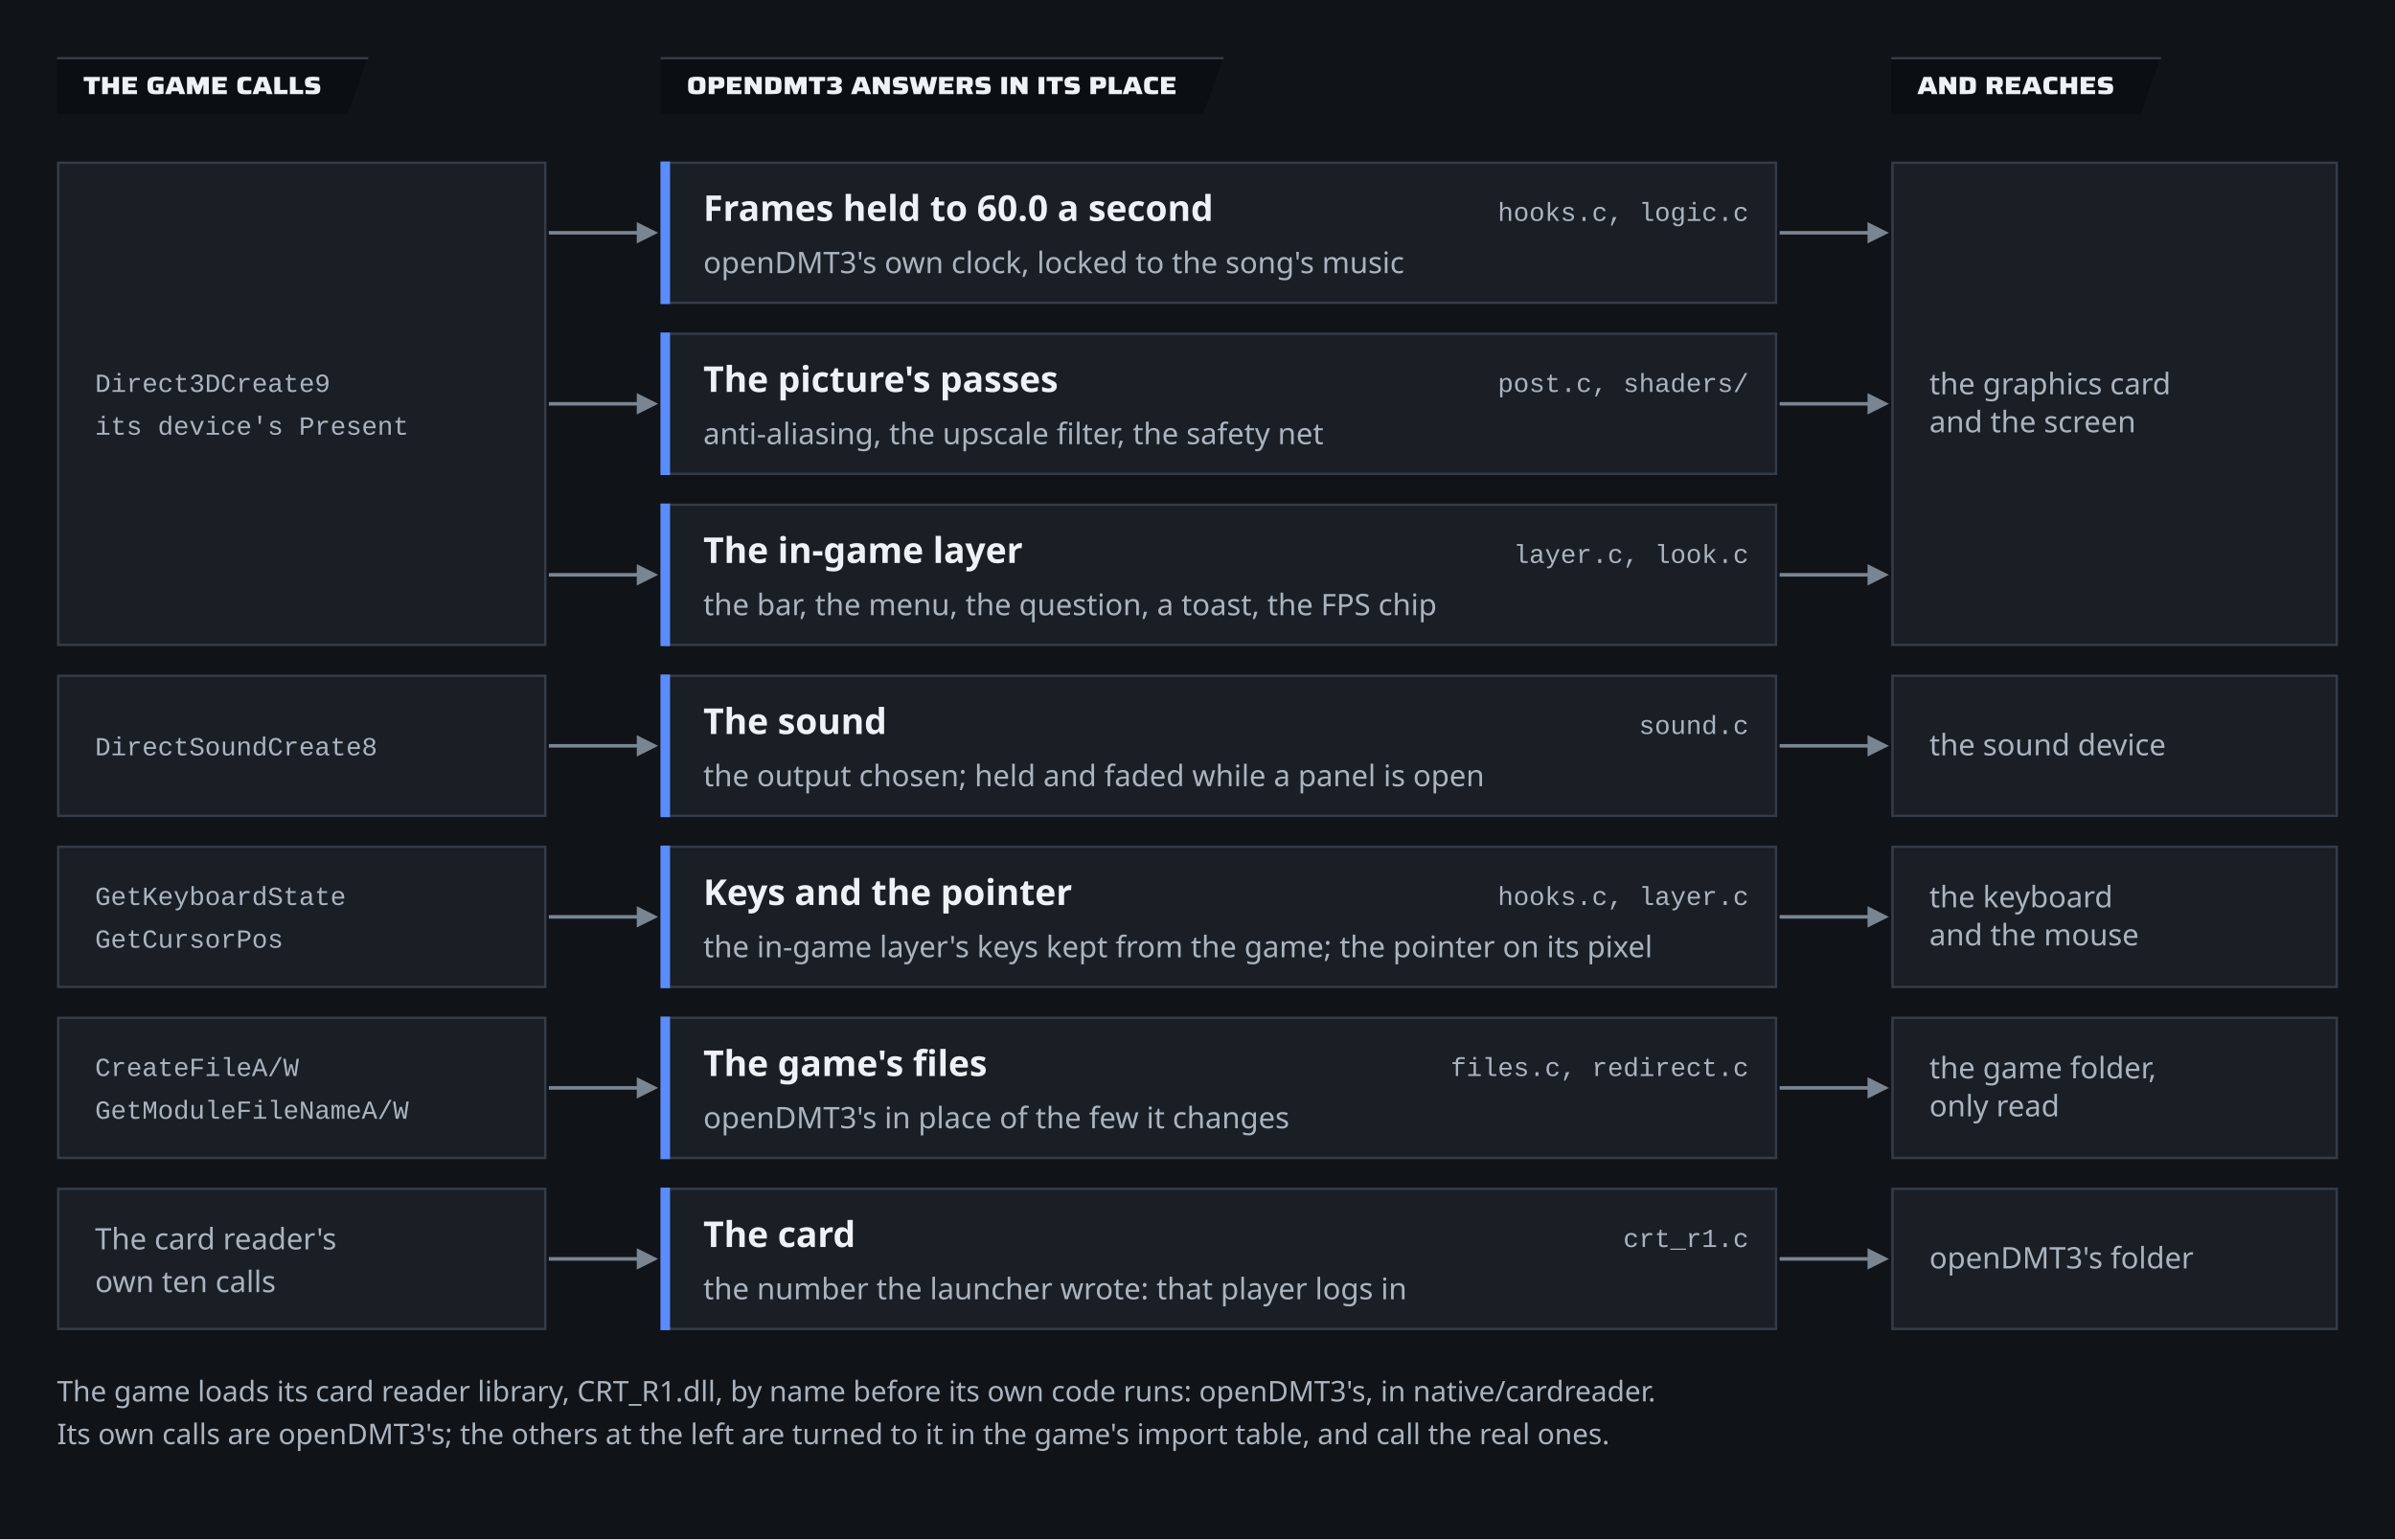
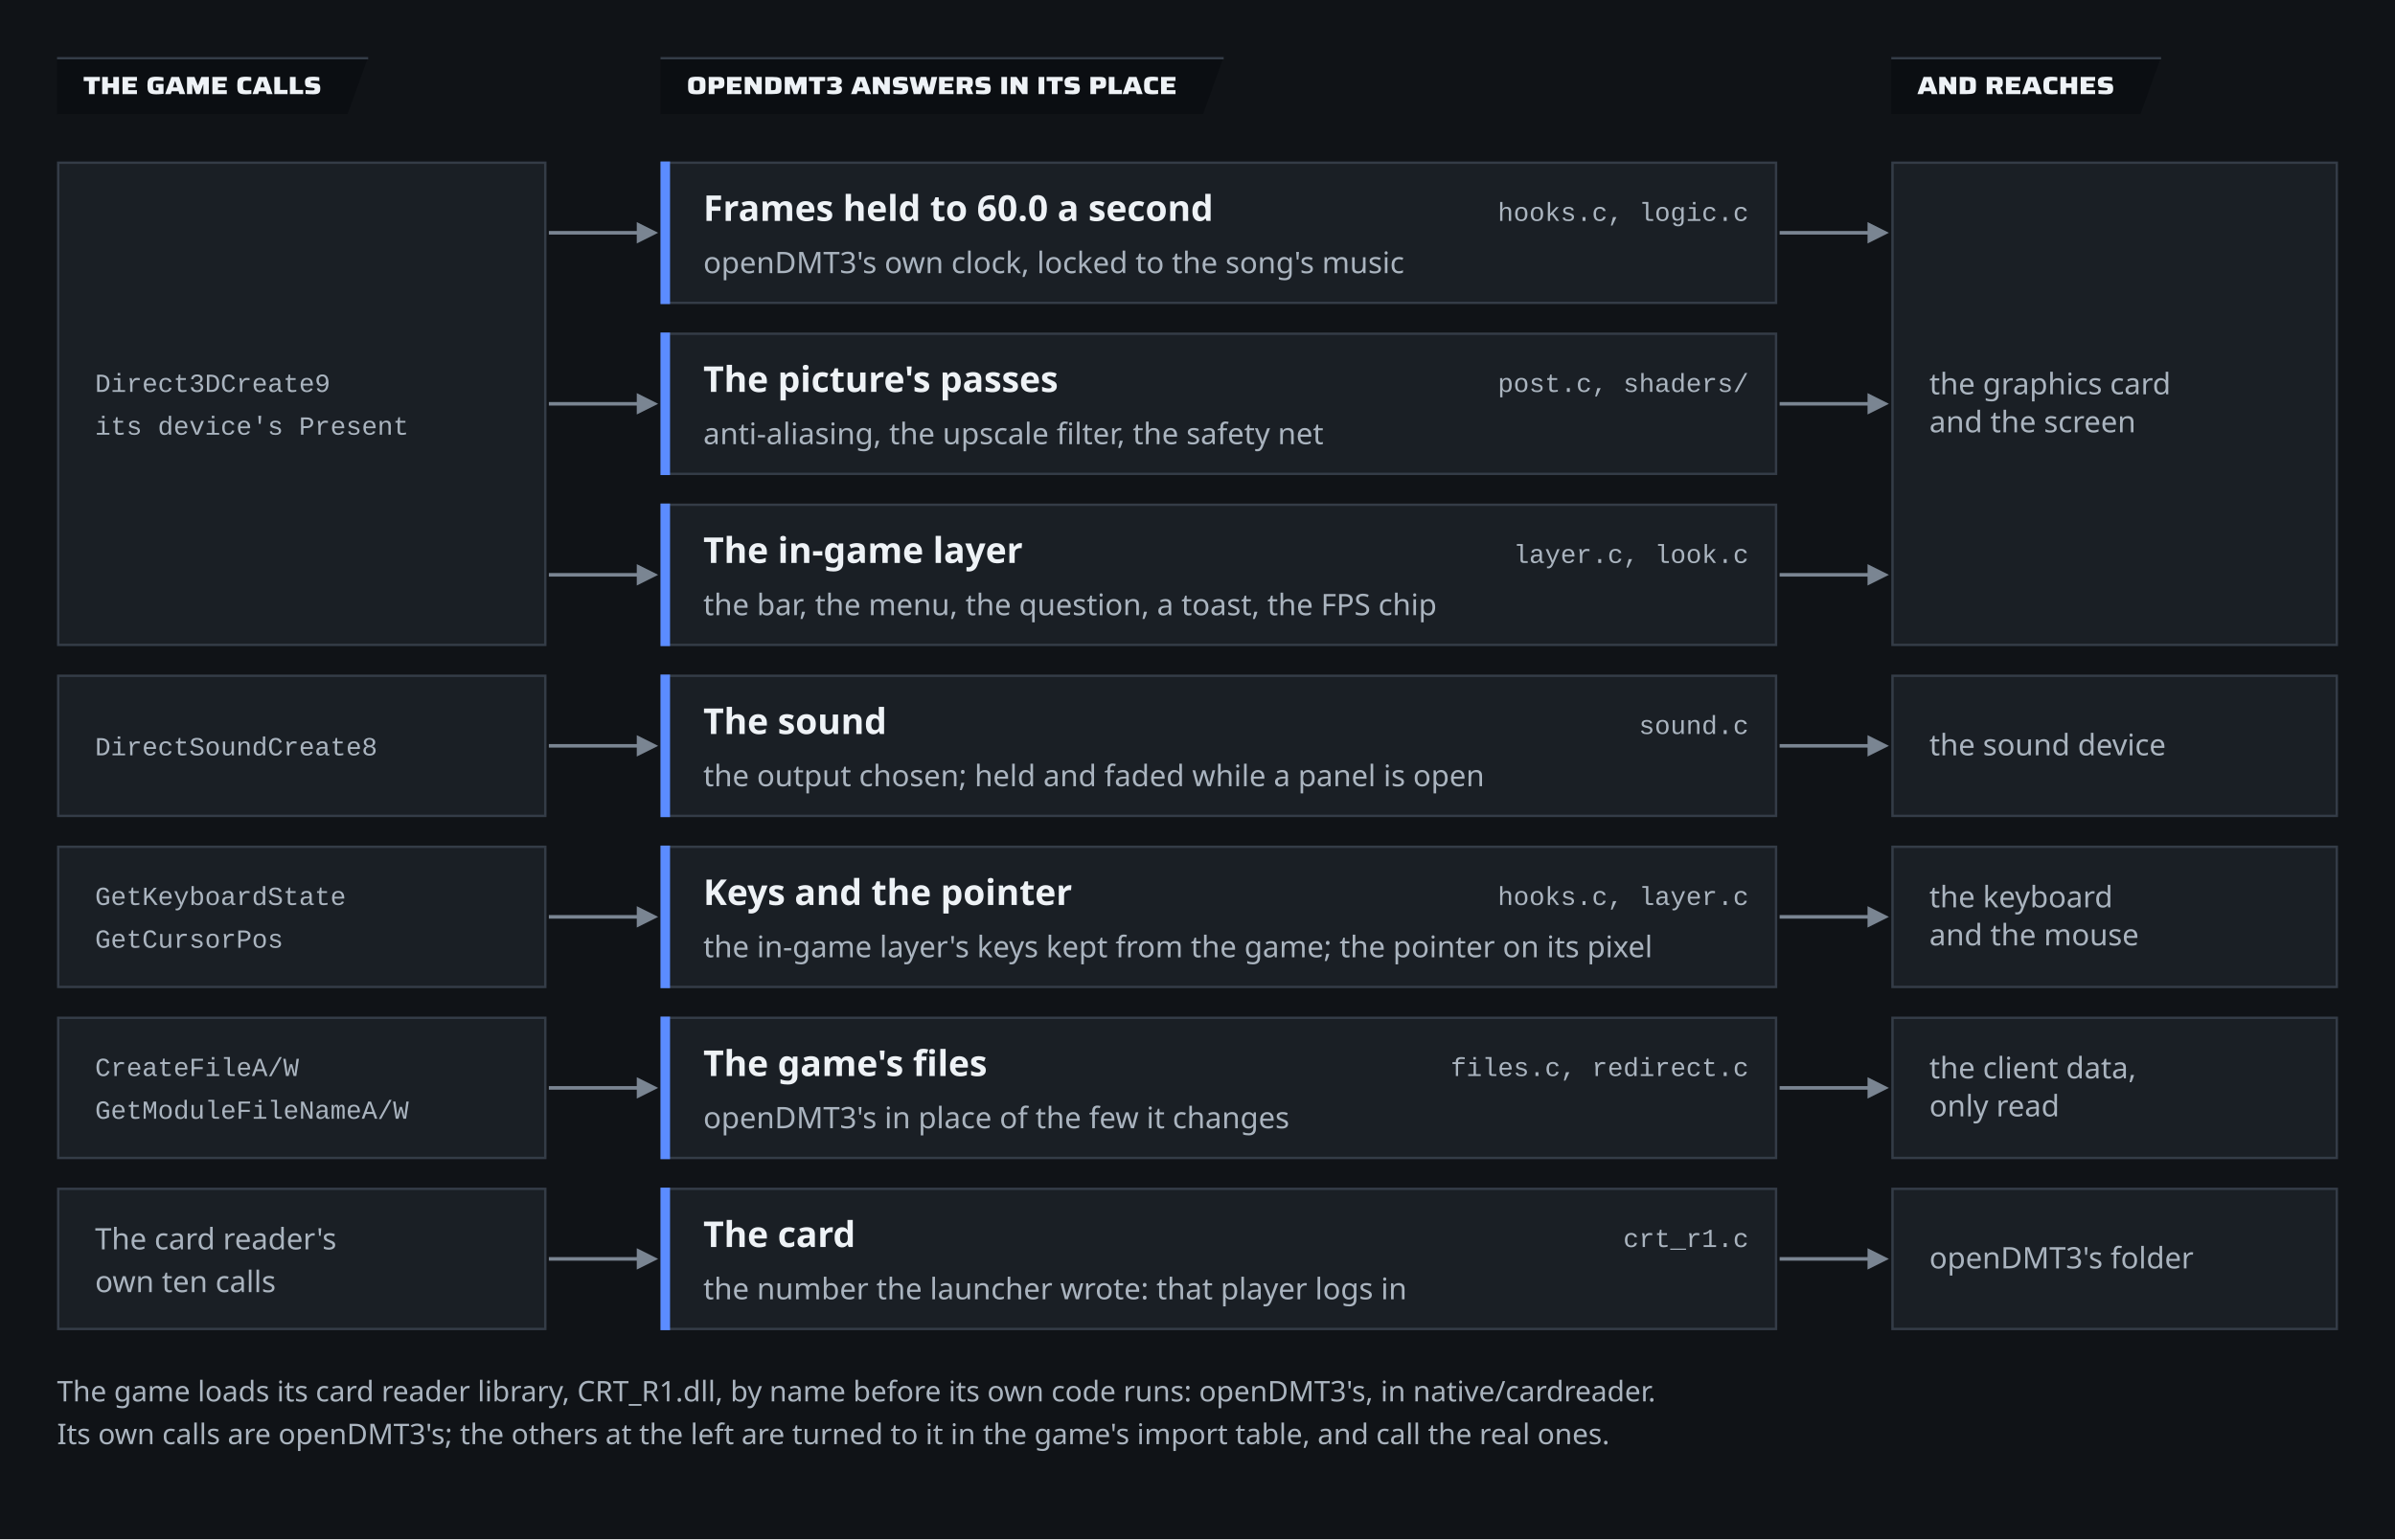
- <svg xmlns="http://www.w3.org/2000/svg" viewBox="-24 -24 1008 648" width="1008" height="648" font-family="Pretendard, -apple-system, BlinkMacSystemFont, 'Segoe UI', 'Noto Sans', 'Malgun Gothic', Helvetica, Arial, sans-serif" role="img" aria-label="What openDMT3's card reader library does inside the game's process. The game loads CRT_R1.dll by name before its own code runs: its own calls are openDMT3's, and the game's other calls here are turned to openDMT3's in its import table, which call the real ones. At Direct3D 9's Present: frames held to 60.0 a second, locked to the song's music (hooks.c, logic.c); the picture's passes, anti-aliasing then the upscale filter, with the safety net (post.c, shaders/); and the in-game layer drawn over the picture (layer.c, look.c, text.c), to the graphics card and the screen. DirectSound: the chosen output, and the music held and faded while a panel is open (sound.c). GetKeyboardState and GetCursorPos: the in-game layer's keys and clicks never reach the game, and the pointer meets the game pixel under it (hooks.c, layer.c, logic.c). The game's file calls: openDMT3's files in place of the few it changes, the game folder only read (files.c, redirect.c). The card reader's own calls: the card number the launcher wrote, so the game logs that player in (crt_r1.c).">
+ <svg xmlns="http://www.w3.org/2000/svg" viewBox="-24 -24 1008 648" width="1008" height="648" font-family="Pretendard, -apple-system, BlinkMacSystemFont, 'Segoe UI', 'Noto Sans', 'Malgun Gothic', Helvetica, Arial, sans-serif" role="img" aria-label="What openDMT3's card reader library does inside the game's process. The game loads CRT_R1.dll by name before its own code runs: its own calls are openDMT3's, and the game's other calls here are turned to openDMT3's in its import table, which call the real ones. At Direct3D 9's Present: frames held to 60.0 a second, locked to the song's music (hooks.c, logic.c); the picture's passes, anti-aliasing then the upscale filter, with the safety net (post.c, shaders/); and the in-game layer drawn over the picture (layer.c, look.c, text.c), to the graphics card and the screen. DirectSound: the chosen output, and the music held and faded while a panel is open (sound.c). GetKeyboardState and GetCursorPos: the in-game layer's keys and clicks never reach the game, and the pointer meets the game pixel under it (hooks.c, layer.c, logic.c). The game's file calls: openDMT3's files in place of the few it changes, the client data only read (files.c, redirect.c). The card reader's own calls: the card number the launcher wrote, so the game logs that player in (crt_r1.c).">
  <rect x="-24" y="-24" width="1008" height="648" fill="#101317" />
  <path d="M0,0 H130.957 L122.317,24 H0 Z" fill="#0b0e12" />
  <path d="M0,0.5 H130.957" stroke="#343c47" stroke-width="1" />
  <path fill="#eef2f6" d="M13.43 15.61V10.15H11.22V8.39H18.05V10.15H15.82V15.61Z M19 15.61V8.39H21.41V11.07H23.67V8.39H26.07V15.61H23.67V12.93H21.41V15.61Z M27.56 15.61V8.39H33.64V10.05H29.94V11.16H33.03V12.78H29.94V13.95H33.64V15.61Z M41.83 15.7Q40.89 15.7 40.24 15.59Q39.58 15.48 39.15 15.22Q38.72 14.97 38.48 14.55Q38.25 14.12 38.15 13.5Q38.05 12.87 38.05 12Q38.05 11.13 38.14 10.5Q38.24 9.88 38.48 9.45Q38.72 9.03 39.14 8.77Q39.56 8.51 40.21 8.41Q40.85 8.3 41.77 8.3Q42.2 8.3 42.73 8.34Q43.26 8.38 43.8 8.43Q44.34 8.48 44.79 8.57V10.12Q44.4 10.08 43.99 10.04Q43.57 10 43.21 9.98Q42.85 9.96 42.62 9.96Q42 9.96 41.59 9.98Q41.18 10 40.94 10.1Q40.7 10.2 40.59 10.43Q40.47 10.65 40.44 11.03Q40.41 11.41 40.41 12Q40.41 12.51 40.44 12.88Q40.46 13.24 40.55 13.48Q40.64 13.71 40.81 13.84Q40.98 13.96 41.25 14.02Q41.52 14.07 41.93 14.07Q42.02 14.07 42.16 14.06Q42.3 14.06 42.45 14.05Q42.59 14.05 42.71 14.05V12.84H41.64V11.35H44.82V15.48Q44.37 15.54 43.83 15.59Q43.29 15.64 42.77 15.67Q42.25 15.7 41.83 15.7Z M45.52 15.61 48.12 8.39H51.36L53.96 15.61H51.54L51.13 14.41H48.27L47.87 15.61ZM48.78 12.81H50.62L49.76 10.15H49.65Z M54.7 15.61V8.39H57.87L59.25 11.93H59.34L60.71 8.39H63.89V15.61H61.59V11.55H61.49L60 15.61H58.52L57.03 11.55H56.93V15.61Z M65.38 15.61V8.39H71.46V10.05H67.76V11.16H70.85V12.78H67.76V13.95H71.46V15.61Z M79.47 15.7Q78.52 15.7 77.87 15.59Q77.22 15.49 76.82 15.23Q76.43 14.98 76.22 14.56Q76.02 14.13 75.94 13.5Q75.87 12.87 75.87 12Q75.87 11.13 75.94 10.5Q76.01 9.87 76.21 9.44Q76.41 9.02 76.81 8.77Q77.21 8.51 77.86 8.41Q78.52 8.3 79.47 8.3Q79.85 8.3 80.26 8.33Q80.67 8.36 81.06 8.4Q81.44 8.44 81.74 8.5V10.1Q81.26 10.06 80.93 10.04Q80.6 10.02 80.41 10Q80.21 9.99 80.07 9.99Q79.55 9.99 79.22 10.03Q78.88 10.07 78.7 10.18Q78.52 10.29 78.43 10.51Q78.34 10.73 78.31 11.09Q78.28 11.45 78.28 12Q78.28 12.55 78.31 12.91Q78.34 13.28 78.43 13.5Q78.52 13.71 78.7 13.82Q78.88 13.93 79.22 13.97Q79.55 14.01 80.07 14.01Q80.46 14.01 80.94 13.97Q81.42 13.94 81.79 13.9V15.54Q81.51 15.58 81.11 15.62Q80.72 15.65 80.29 15.68Q79.87 15.7 79.47 15.7Z M82.28 15.61 84.88 8.39H88.12L90.72 15.61H88.3L87.89 14.41H85.04L84.63 15.61ZM85.54 12.81H87.38L86.52 10.15H86.41Z M91.46 15.61V8.39H93.87V13.85H97.02V15.61Z M98.02 15.61V8.39H100.43V13.85H103.58V15.61Z M107.83 15.7Q107.32 15.7 106.72 15.67Q106.13 15.64 105.58 15.61Q105.03 15.57 104.6 15.52V13.91Q105.05 13.94 105.5 13.97Q105.95 14.01 106.36 14.02Q106.77 14.04 107.05 14.04Q107.59 14.04 107.86 14.02Q108.14 14 108.25 13.93Q108.33 13.89 108.37 13.83Q108.4 13.76 108.4 13.67Q108.41 13.57 108.41 13.47Q108.41 13.31 108.38 13.22Q108.35 13.13 108.25 13.09Q108.15 13.04 107.94 13.01Q107.74 12.98 107.4 12.95L105.86 12.79Q105.41 12.75 105.11 12.58Q104.82 12.42 104.65 12.13Q104.48 11.84 104.41 11.43Q104.34 11.02 104.34 10.48Q104.34 9.76 104.59 9.33Q104.84 8.9 105.27 8.68Q105.7 8.45 106.28 8.38Q106.85 8.3 107.52 8.3Q107.99 8.3 108.51 8.32Q109.03 8.35 109.53 8.4Q110.03 8.45 110.38 8.54V10.11Q110.04 10.06 109.58 10.03Q109.13 9.99 108.68 9.98Q108.23 9.96 107.85 9.96Q107.52 9.96 107.3 9.98Q107.09 10 106.96 10.06Q106.82 10.11 106.79 10.2Q106.75 10.3 106.75 10.45Q106.75 10.62 106.79 10.72Q106.82 10.81 106.98 10.87Q107.14 10.92 107.48 10.95L109.02 11.1Q109.34 11.13 109.63 11.2Q109.91 11.28 110.14 11.43Q110.37 11.58 110.54 11.87Q110.62 12.01 110.69 12.22Q110.75 12.42 110.78 12.7Q110.8 12.98 110.8 13.33Q110.8 13.98 110.66 14.41Q110.51 14.85 110.24 15.11Q109.96 15.37 109.59 15.49Q109.22 15.61 108.78 15.65Q108.33 15.7 107.83 15.7Z" />
  <path d="M254,0 H491.018 L482.378,24 H254 Z" fill="#0b0e12" />
  <path d="M254,0.5 H491.018" stroke="#343c47" stroke-width="1" />
  <path fill="#eef2f6" d="M269.26 15.7Q268.19 15.7 267.5 15.59Q266.82 15.49 266.43 15.23Q266.04 14.98 265.86 14.56Q265.68 14.14 265.64 13.51Q265.6 12.88 265.6 12.01Q265.6 11.14 265.64 10.5Q265.68 9.87 265.86 9.45Q266.04 9.03 266.43 8.77Q266.82 8.51 267.5 8.41Q268.19 8.3 269.26 8.3Q270.34 8.3 271.03 8.41Q271.72 8.51 272.11 8.77Q272.5 9.03 272.67 9.45Q272.84 9.87 272.89 10.5Q272.93 11.14 272.93 12.01Q272.93 12.88 272.89 13.51Q272.84 14.14 272.67 14.56Q272.5 14.98 272.11 15.23Q271.72 15.49 271.03 15.59Q270.34 15.7 269.26 15.7ZM269.26 14.01Q269.64 14.01 269.87 13.98Q270.1 13.95 270.23 13.86Q270.37 13.76 270.43 13.55Q270.49 13.33 270.51 12.96Q270.52 12.59 270.52 12.01Q270.52 11.42 270.51 11.05Q270.49 10.68 270.43 10.46Q270.37 10.25 270.23 10.15Q270.1 10.05 269.87 10.02Q269.64 9.99 269.26 9.99Q268.91 9.99 268.67 10.02Q268.43 10.05 268.3 10.15Q268.16 10.25 268.1 10.46Q268.05 10.68 268.03 11.05Q268.01 11.42 268.01 12.01Q268.01 12.59 268.03 12.96Q268.05 13.33 268.1 13.55Q268.16 13.76 268.3 13.86Q268.43 13.95 268.67 13.98Q268.91 14.01 269.26 14.01Z M274.28 15.61V8.39H278.49Q279.27 8.39 279.75 8.55Q280.24 8.71 280.49 9.02Q280.74 9.33 280.82 9.79Q280.91 10.26 280.91 10.86Q280.91 11.41 280.83 11.86Q280.75 12.31 280.5 12.64Q280.26 12.97 279.77 13.14Q279.29 13.31 278.48 13.31H276.69V15.61ZM276.69 11.7H277.48Q277.84 11.7 278.05 11.66Q278.25 11.63 278.35 11.54Q278.44 11.45 278.48 11.29Q278.51 11.12 278.51 10.86Q278.51 10.58 278.48 10.41Q278.45 10.25 278.35 10.16Q278.25 10.08 278.05 10.05Q277.85 10.02 277.5 10.02H276.69Z M282.01 15.61V8.39H288.09V10.05H284.39V11.16H287.48V12.78H284.39V13.95H288.09V15.61Z M289.46 15.61V8.39H292.01L294.24 11.79H294.32V8.39H296.6V15.61H294.35L291.82 11.69H291.75V15.61Z M298.1 15.61V8.39H301.05Q302.19 8.39 302.92 8.48Q303.65 8.58 304.06 8.81Q304.47 9.05 304.65 9.46Q304.84 9.87 304.88 10.49Q304.92 11.12 304.92 12Q304.92 12.89 304.88 13.52Q304.84 14.14 304.65 14.55Q304.47 14.96 304.06 15.19Q303.65 15.42 302.92 15.52Q302.19 15.61 301.05 15.61ZM300.51 13.95H301.03Q301.47 13.95 301.74 13.93Q302.02 13.9 302.18 13.81Q302.34 13.71 302.41 13.51Q302.49 13.3 302.5 12.93Q302.52 12.57 302.52 12.01Q302.52 11.44 302.5 11.07Q302.47 10.7 302.41 10.49Q302.34 10.29 302.18 10.19Q302.01 10.09 301.74 10.07Q301.47 10.05 301.03 10.05H300.51Z M306.29 15.61V8.39H309.46L310.83 11.93H310.93L312.29 8.39H315.47V15.61H313.17V11.55H313.08L311.59 15.61H310.11L308.62 11.55H308.51V15.61Z M318.64 15.61V10.15H316.44V8.39H323.26V10.15H321.04V15.61Z M326.88 15.7Q326.46 15.7 325.97 15.66Q325.48 15.62 325 15.57Q324.52 15.52 324.14 15.44V13.88Q324.59 13.92 325.08 13.96Q325.57 14 326.01 14.02Q326.45 14.04 326.76 14.04Q327.22 14.04 327.48 14.01Q327.74 13.97 327.84 13.85Q327.95 13.72 327.95 13.43Q327.95 13.14 327.87 13Q327.8 12.86 327.6 12.82Q327.4 12.78 327.03 12.78H325.73V11.15H327.02Q327.38 11.15 327.56 11.11Q327.75 11.07 327.82 10.93Q327.89 10.8 327.89 10.56Q327.89 10.27 327.8 10.14Q327.71 10.02 327.44 9.99Q327.17 9.96 326.62 9.96Q326.26 9.96 325.81 9.99Q325.36 10.02 324.94 10.05Q324.51 10.09 324.2 10.13V8.56Q324.58 8.48 325.04 8.43Q325.5 8.38 325.99 8.34Q326.48 8.3 326.89 8.3Q327.91 8.3 328.57 8.45Q329.24 8.59 329.61 8.84Q329.98 9.09 330.14 9.44Q330.3 9.79 330.3 10.23Q330.3 11 329.94 11.38Q329.59 11.75 328.86 11.91V11.95Q329.34 12.05 329.68 12.23Q330.02 12.4 330.19 12.73Q330.36 13.07 330.36 13.67Q330.36 14.09 330.23 14.46Q330.09 14.82 329.73 15.1Q329.36 15.38 328.67 15.54Q327.98 15.7 326.88 15.7Z M334.19 15.61 336.79 8.39H340.03L342.63 15.61H340.21L339.8 14.41H336.95L336.54 15.61ZM337.45 12.81H339.29L338.43 10.15H338.32Z M343.37 15.61V8.39H345.91L348.15 11.79H348.22V8.39H350.51V15.61H348.25L345.72 11.69H345.66V15.61Z M355.25 15.7Q354.73 15.7 354.14 15.67Q353.55 15.64 353 15.61Q352.44 15.57 352.01 15.52V13.91Q352.46 13.94 352.92 13.97Q353.37 14.01 353.78 14.02Q354.19 14.04 354.47 14.04Q355.01 14.04 355.28 14.02Q355.55 14 355.67 13.93Q355.75 13.89 355.78 13.83Q355.81 13.76 355.82 13.67Q355.82 13.57 355.82 13.47Q355.82 13.31 355.79 13.22Q355.76 13.13 355.66 13.09Q355.56 13.04 355.36 13.01Q355.15 12.98 354.82 12.95L353.27 12.79Q352.82 12.75 352.53 12.58Q352.23 12.42 352.07 12.13Q351.9 11.84 351.83 11.43Q351.76 11.02 351.76 10.48Q351.76 9.76 352.01 9.33Q352.25 8.9 352.69 8.68Q353.12 8.45 353.69 8.38Q354.27 8.3 354.93 8.3Q355.4 8.3 355.92 8.32Q356.44 8.35 356.94 8.4Q357.44 8.45 357.8 8.54V10.11Q357.45 10.06 357 10.03Q356.55 9.99 356.1 9.98Q355.65 9.96 355.27 9.96Q354.93 9.96 354.72 9.98Q354.5 10 354.38 10.06Q354.24 10.11 354.2 10.2Q354.17 10.3 354.17 10.45Q354.17 10.62 354.2 10.72Q354.24 10.81 354.4 10.87Q354.55 10.92 354.9 10.95L356.43 11.1Q356.76 11.13 357.04 11.2Q357.33 11.28 357.56 11.43Q357.79 11.58 357.96 11.87Q358.04 12.01 358.1 12.22Q358.17 12.42 358.19 12.7Q358.22 12.98 358.22 13.33Q358.22 13.98 358.07 14.41Q357.92 14.85 357.65 15.11Q357.38 15.37 357.01 15.49Q356.63 15.61 356.19 15.65Q355.75 15.7 355.25 15.7Z M360.56 15.61 358.79 8.39H361.17L362.2 12.89H362.3L363.46 8.39H365.81L367 12.89H367.1L368.04 8.39H370.43L368.66 15.61H365.74L364.66 11.83H364.56L363.48 15.61Z M371.24 15.61V8.39H377.32V10.05H373.62V11.16H376.71V12.78H373.62V13.95H377.32V15.61Z M378.68 15.61V8.39H383.01Q383.8 8.39 384.29 8.54Q384.77 8.69 385.03 8.99Q385.28 9.29 385.37 9.73Q385.46 10.17 385.46 10.75Q385.46 11.24 385.38 11.65Q385.31 12.06 385.09 12.37Q384.88 12.68 384.44 12.87L385.59 15.61H383.12L382.04 12.68L382.67 13Q382.52 13.09 382.36 13.11Q382.21 13.12 382.1 13.12H381.1V15.61ZM381.1 11.58H381.95Q382.34 11.58 382.56 11.55Q382.78 11.52 382.89 11.43Q383 11.35 383.03 11.2Q383.06 11.04 383.06 10.78Q383.06 10.53 383.03 10.38Q383 10.23 382.89 10.15Q382.78 10.07 382.56 10.04Q382.35 10.02 381.96 10.02H381.1Z M390.02 15.7Q389.51 15.7 388.92 15.67Q388.32 15.64 387.77 15.61Q387.22 15.57 386.79 15.52V13.91Q387.24 13.94 387.69 13.97Q388.14 14.01 388.55 14.02Q388.96 14.04 389.25 14.04Q389.78 14.04 390.05 14.02Q390.33 14 390.44 13.93Q390.53 13.89 390.56 13.83Q390.59 13.76 390.6 13.67Q390.6 13.57 390.6 13.47Q390.6 13.31 390.57 13.22Q390.54 13.13 390.44 13.09Q390.34 13.04 390.13 13.01Q389.93 12.98 389.59 12.95L388.05 12.79Q387.6 12.75 387.3 12.58Q387.01 12.42 386.84 12.13Q386.67 11.84 386.61 11.43Q386.54 11.02 386.54 10.48Q386.54 9.76 386.78 9.33Q387.03 8.9 387.46 8.68Q387.89 8.45 388.47 8.38Q389.05 8.3 389.71 8.3Q390.18 8.3 390.7 8.32Q391.22 8.35 391.72 8.4Q392.22 8.45 392.57 8.54V10.11Q392.23 10.06 391.78 10.03Q391.33 9.99 390.87 9.98Q390.42 9.96 390.04 9.96Q389.71 9.96 389.49 9.98Q389.28 10 389.15 10.06Q389.02 10.11 388.98 10.2Q388.94 10.3 388.94 10.45Q388.94 10.62 388.98 10.72Q389.02 10.81 389.17 10.87Q389.33 10.92 389.68 10.95L391.21 11.1Q391.54 11.13 391.82 11.2Q392.1 11.28 392.33 11.43Q392.56 11.58 392.73 11.87Q392.82 12.01 392.88 12.22Q392.94 12.42 392.97 12.7Q392.99 12.98 392.99 13.33Q392.99 13.98 392.85 14.41Q392.7 14.85 392.43 15.11Q392.15 15.37 391.78 15.49Q391.41 15.61 390.97 15.65Q390.53 15.7 390.02 15.7Z M397.44 15.61V8.39H399.83V15.61Z M401.32 15.61V8.39H403.86L406.1 11.79H406.17V8.39H408.46V15.61H406.2L403.67 11.69H403.61V15.61Z M413.13 15.61V8.39H415.53V15.61Z M418.7 15.61V10.15H416.49V8.39H423.32V10.15H421.09V15.61Z M427.52 15.7Q427 15.7 426.41 15.67Q425.82 15.64 425.27 15.61Q424.72 15.57 424.28 15.52V13.91Q424.74 13.94 425.19 13.97Q425.64 14.01 426.05 14.02Q426.46 14.04 426.74 14.04Q427.28 14.04 427.55 14.02Q427.82 14 427.94 13.93Q428.02 13.89 428.05 13.83Q428.09 13.76 428.09 13.67Q428.1 13.57 428.1 13.47Q428.1 13.31 428.06 13.22Q428.03 13.13 427.93 13.09Q427.83 13.04 427.63 13.01Q427.42 12.98 427.09 12.95L425.54 12.79Q425.09 12.75 424.8 12.58Q424.51 12.42 424.34 12.13Q424.17 11.84 424.1 11.43Q424.03 11.02 424.03 10.48Q424.03 9.76 424.28 9.33Q424.53 8.9 424.96 8.68Q425.39 8.45 425.96 8.38Q426.54 8.3 427.2 8.3Q427.68 8.3 428.2 8.32Q428.72 8.35 429.21 8.4Q429.71 8.45 430.07 8.54V10.11Q429.72 10.06 429.27 10.03Q428.82 9.99 428.37 9.98Q427.92 9.96 427.54 9.96Q427.2 9.96 426.99 9.98Q426.77 10 426.65 10.06Q426.51 10.11 426.47 10.2Q426.44 10.3 426.44 10.45Q426.44 10.62 426.47 10.72Q426.51 10.81 426.67 10.87Q426.83 10.92 427.17 10.95L428.71 11.1Q429.03 11.13 429.31 11.2Q429.6 11.28 429.83 11.43Q430.06 11.58 430.23 11.87Q430.31 12.01 430.37 12.22Q430.44 12.42 430.46 12.7Q430.49 12.98 430.49 13.33Q430.49 13.98 430.34 14.41Q430.2 14.85 429.92 15.11Q429.65 15.37 429.28 15.49Q428.9 15.61 428.46 15.65Q428.02 15.7 427.52 15.7Z M434.93 15.61V8.39H439.14Q439.92 8.39 440.4 8.55Q440.89 8.71 441.14 9.02Q441.39 9.33 441.47 9.79Q441.56 10.26 441.56 10.86Q441.56 11.41 441.48 11.86Q441.4 12.31 441.15 12.64Q440.91 12.97 440.42 13.14Q439.94 13.31 439.13 13.31H437.34V15.61ZM437.34 11.7H438.13Q438.49 11.7 438.7 11.66Q438.9 11.63 439 11.54Q439.09 11.45 439.13 11.29Q439.16 11.12 439.16 10.86Q439.16 10.58 439.13 10.41Q439.1 10.25 439 10.16Q438.9 10.08 438.7 10.05Q438.5 10.02 438.14 10.02H437.34Z M442.66 15.61V8.39H445.06V13.85H448.21V15.61Z M448.48 15.61 451.07 8.39H454.31L456.91 15.61H454.49L454.08 14.41H451.23L450.82 15.61ZM451.73 12.81H453.57L452.71 10.15H452.6Z M461.11 15.7Q460.15 15.7 459.51 15.59Q458.86 15.49 458.46 15.23Q458.06 14.98 457.86 14.56Q457.65 14.13 457.58 13.5Q457.51 12.87 457.51 12Q457.51 11.13 457.58 10.5Q457.64 9.87 457.85 9.44Q458.05 9.02 458.45 8.77Q458.85 8.51 459.5 8.41Q460.15 8.3 461.11 8.3Q461.49 8.3 461.9 8.33Q462.31 8.36 462.69 8.4Q463.08 8.44 463.38 8.5V10.1Q462.89 10.06 462.57 10.04Q462.24 10.02 462.04 10Q461.84 9.99 461.71 9.99Q461.19 9.99 460.86 10.03Q460.52 10.07 460.34 10.18Q460.15 10.29 460.06 10.51Q459.97 10.73 459.95 11.09Q459.92 11.45 459.92 12Q459.92 12.55 459.95 12.91Q459.97 13.28 460.06 13.5Q460.15 13.71 460.34 13.82Q460.52 13.93 460.86 13.97Q461.19 14.01 461.71 14.01Q462.1 14.01 462.58 13.97Q463.06 13.94 463.43 13.9V15.54Q463.15 15.58 462.75 15.62Q462.36 15.65 461.93 15.68Q461.51 15.7 461.11 15.7Z M464.67 15.61V8.39H470.75V10.05H467.05V11.16H470.14V12.78H467.05V13.95H470.75V15.61Z" />
  <path d="M772,0 H885.548 L876.908,24 H772 Z" fill="#0b0e12" />
  <path d="M772,0.5 H885.548" stroke="#343c47" stroke-width="1" />
  <path fill="#eef2f6" d="M783 15.61 785.59 8.39H788.84L791.43 15.61H789.02L788.61 14.41H785.75L785.34 15.61ZM786.25 12.81H788.09L787.23 10.15H787.13Z M792.18 15.61V8.39H794.72L796.95 11.79H797.03V8.39H799.32V15.61H797.06L794.53 11.69H794.47V15.61Z M800.81 15.61V8.39H803.76Q804.9 8.39 805.63 8.48Q806.36 8.58 806.77 8.81Q807.18 9.05 807.37 9.46Q807.55 9.87 807.59 10.49Q807.63 11.12 807.63 12Q807.63 12.89 807.59 13.52Q807.55 14.14 807.37 14.55Q807.18 14.96 806.77 15.19Q806.36 15.42 805.63 15.52Q804.9 15.61 803.76 15.61ZM803.22 13.95H803.74Q804.18 13.95 804.46 13.93Q804.74 13.9 804.89 13.81Q805.05 13.71 805.12 13.51Q805.2 13.3 805.21 12.93Q805.23 12.57 805.23 12.01Q805.23 11.44 805.21 11.07Q805.19 10.7 805.12 10.49Q805.05 10.29 804.89 10.19Q804.72 10.09 804.45 10.07Q804.18 10.05 803.74 10.05H803.22Z M812.17 15.61V8.39H816.5Q817.28 8.39 817.77 8.54Q818.26 8.69 818.51 8.99Q818.76 9.29 818.85 9.73Q818.94 10.17 818.94 10.75Q818.94 11.24 818.87 11.65Q818.79 12.06 818.58 12.37Q818.36 12.68 817.92 12.87L819.08 15.61H816.61L815.53 12.68L816.16 13Q816 13.09 815.85 13.11Q815.7 13.12 815.58 13.12H814.58V15.61ZM814.58 11.58H815.43Q815.82 11.58 816.04 11.55Q816.26 11.52 816.37 11.43Q816.48 11.35 816.52 11.2Q816.55 11.04 816.55 10.78Q816.55 10.53 816.52 10.38Q816.48 10.23 816.37 10.15Q816.26 10.07 816.05 10.04Q815.83 10.02 815.45 10.02H814.58Z M820.26 15.61V8.39H826.34V10.05H822.65V11.16H825.74V12.78H822.65V13.95H826.34V15.61Z M826.97 15.61 829.57 8.39H832.81L835.41 15.61H832.99L832.58 14.41H829.73L829.32 15.61ZM830.23 12.81H832.07L831.21 10.15H831.1Z M839.61 15.7Q838.65 15.7 838 15.59Q837.36 15.49 836.96 15.23Q836.56 14.98 836.36 14.56Q836.15 14.13 836.08 13.5Q836 12.87 836 12Q836 11.13 836.07 10.5Q836.14 9.87 836.35 9.44Q836.55 9.02 836.95 8.77Q837.35 8.51 838 8.41Q838.65 8.3 839.61 8.3Q839.98 8.3 840.39 8.33Q840.8 8.36 841.19 8.4Q841.58 8.44 841.87 8.5V10.1Q841.39 10.06 841.07 10.04Q840.74 10.02 840.54 10Q840.34 9.99 840.2 9.99Q839.69 9.99 839.35 10.03Q839.02 10.07 838.83 10.18Q838.65 10.29 838.56 10.51Q838.47 10.73 838.45 11.09Q838.42 11.45 838.42 12Q838.42 12.55 838.45 12.91Q838.47 13.28 838.56 13.5Q838.65 13.71 838.83 13.82Q839.02 13.93 839.35 13.97Q839.69 14.01 840.2 14.01Q840.59 14.01 841.08 13.97Q841.56 13.94 841.93 13.9V15.54Q841.64 15.58 841.25 15.62Q840.86 15.65 840.43 15.68Q840 15.7 839.61 15.7Z M843.17 15.61V8.39H845.57V11.07H847.84V8.39H850.23V15.61H847.84V12.93H845.57V15.61Z M851.72 15.61V8.39H857.8V10.05H854.11V11.16H857.19V12.78H854.11V13.95H857.8V15.61Z M862.42 15.7Q861.91 15.7 861.31 15.67Q860.72 15.64 860.17 15.61Q859.62 15.57 859.19 15.52V13.91Q859.64 13.94 860.09 13.97Q860.54 14.01 860.95 14.02Q861.36 14.04 861.65 14.04Q862.18 14.04 862.45 14.02Q862.73 14 862.84 13.93Q862.93 13.89 862.96 13.83Q862.99 13.76 862.99 13.67Q863 13.57 863 13.47Q863 13.31 862.97 13.22Q862.94 13.13 862.84 13.09Q862.74 13.04 862.53 13.01Q862.33 12.98 861.99 12.95L860.45 12.79Q860 12.75 859.7 12.58Q859.41 12.42 859.24 12.13Q859.07 11.84 859 11.43Q858.94 11.02 858.94 10.48Q858.94 9.76 859.18 9.33Q859.43 8.9 859.86 8.68Q860.29 8.45 860.87 8.38Q861.45 8.3 862.11 8.3Q862.58 8.3 863.1 8.32Q863.62 8.35 864.12 8.4Q864.62 8.45 864.97 8.54V10.11Q864.63 10.06 864.18 10.03Q863.72 9.99 863.27 9.98Q862.82 9.96 862.44 9.96Q862.11 9.96 861.89 9.98Q861.68 10 861.55 10.06Q861.41 10.11 861.38 10.2Q861.34 10.3 861.34 10.45Q861.34 10.62 861.38 10.72Q861.41 10.81 861.57 10.87Q861.73 10.92 862.08 10.95L863.61 11.1Q863.93 11.13 864.22 11.2Q864.5 11.28 864.73 11.43Q864.96 11.58 865.13 11.87Q865.22 12.01 865.28 12.22Q865.34 12.42 865.37 12.7Q865.39 12.98 865.39 13.33Q865.39 13.98 865.25 14.41Q865.1 14.85 864.83 15.11Q864.55 15.37 864.18 15.49Q863.81 15.61 863.37 15.65Q862.93 15.7 862.42 15.7Z" />
  <rect x="0.5" y="44.5" width="205" height="203" fill="#1a1f25" stroke="#343c47" stroke-width="1" />
  <text x="16" y="141" font-size="11" font-family="ui-monospace, SFMono-Regular, 'SF Mono', Menlo, Consolas, 'Liberation Mono', 'DejaVu Sans Mono', monospace" fill="#aab4bf" text-anchor="start" data-box="16,198">Direct3DCreate9</text>
  <text x="16" y="159" font-size="11" font-family="ui-monospace, SFMono-Regular, 'SF Mono', Menlo, Consolas, 'Liberation Mono', 'DejaVu Sans Mono', monospace" fill="#aab4bf" text-anchor="start" data-box="16,198">its device's Present</text>
  <rect x="254.5" y="44.5" width="469" height="59" fill="#1a1f25" stroke="#343c47" stroke-width="1" />
  <rect x="254" y="44" width="4" height="60" fill="#5b8cff" />
  <text x="272" y="69" font-size="15" font-weight="600" fill="#eef2f6" text-anchor="start" data-box="272,574">Frames held to 60.0 a second</text>
  <text x="712" y="69" font-size="11" font-family="ui-monospace, SFMono-Regular, 'SF Mono', Menlo, Consolas, 'Liberation Mono', 'DejaVu Sans Mono', monospace" fill="#aab4bf" text-anchor="end" data-box="564,718">hooks.c, logic.c</text>
  <text x="272" y="91" font-size="12.5" fill="#aab4bf" text-anchor="start" data-box="272,714">openDMT3's own clock, locked to the song's music</text>
  <rect x="254.5" y="116.5" width="469" height="59" fill="#1a1f25" stroke="#343c47" stroke-width="1" />
  <rect x="254" y="116" width="4" height="60" fill="#5b8cff" />
  <text x="272" y="141" font-size="15" font-weight="600" fill="#eef2f6" text-anchor="start" data-box="272,574">The picture's passes</text>
  <text x="712" y="141" font-size="11" font-family="ui-monospace, SFMono-Regular, 'SF Mono', Menlo, Consolas, 'Liberation Mono', 'DejaVu Sans Mono', monospace" fill="#aab4bf" text-anchor="end" data-box="564,718">post.c, shaders/</text>
  <text x="272" y="163" font-size="12.5" fill="#aab4bf" text-anchor="start" data-box="272,714">anti-aliasing, the upscale filter, the safety net</text>
  <rect x="254.5" y="188.5" width="469" height="59" fill="#1a1f25" stroke="#343c47" stroke-width="1" />
  <rect x="254" y="188" width="4" height="60" fill="#5b8cff" />
  <text x="272" y="213" font-size="15" font-weight="600" fill="#eef2f6" text-anchor="start" data-box="272,574">The in-game layer</text>
  <text x="712" y="213" font-size="11" font-family="ui-monospace, SFMono-Regular, 'SF Mono', Menlo, Consolas, 'Liberation Mono', 'DejaVu Sans Mono', monospace" fill="#aab4bf" text-anchor="end" data-box="564,718">layer.c, look.c</text>
  <text x="272" y="235" font-size="12.5" fill="#aab4bf" text-anchor="start" data-box="272,714">the bar, the menu, the question, a toast, the FPS chip</text>
  <rect x="772.5" y="44.5" width="187" height="203" fill="#1a1f25" stroke="#343c47" stroke-width="1" />
  <text x="788" y="142" font-size="12.5" fill="#aab4bf" text-anchor="start" data-box="788,952">the graphics card</text>
  <text x="788" y="158" font-size="12.5" fill="#aab4bf" text-anchor="start" data-box="788,952">and the screen</text>
  <path d="M207,74 L246,74" fill="none" stroke="#7a8592" stroke-width="1.5" stroke-linejoin="round" />
  <path d="M253,74 L244.0,78.5 L244.0,69.5 Z" fill="#7a8592" data-tip="253,74" />
  <path d="M725,74 L764,74" fill="none" stroke="#7a8592" stroke-width="1.5" stroke-linejoin="round" />
  <path d="M771,74 L762.0,78.5 L762.0,69.5 Z" fill="#7a8592" data-tip="771,74" />
  <path d="M207,146 L246,146" fill="none" stroke="#7a8592" stroke-width="1.5" stroke-linejoin="round" />
  <path d="M253,146 L244.0,150.5 L244.0,141.5 Z" fill="#7a8592" data-tip="253,146" />
  <path d="M725,146 L764,146" fill="none" stroke="#7a8592" stroke-width="1.5" stroke-linejoin="round" />
  <path d="M771,146 L762.0,150.5 L762.0,141.5 Z" fill="#7a8592" data-tip="771,146" />
  <path d="M207,218 L246,218" fill="none" stroke="#7a8592" stroke-width="1.5" stroke-linejoin="round" />
  <path d="M253,218 L244.0,222.5 L244.0,213.5 Z" fill="#7a8592" data-tip="253,218" />
  <path d="M725,218 L764,218" fill="none" stroke="#7a8592" stroke-width="1.5" stroke-linejoin="round" />
  <path d="M771,218 L762.0,222.5 L762.0,213.5 Z" fill="#7a8592" data-tip="771,218" />
  <rect x="0.5" y="260.5" width="205" height="59" fill="#1a1f25" stroke="#343c47" stroke-width="1" />
  <text x="16" y="294" font-size="11" font-family="ui-monospace, SFMono-Regular, 'SF Mono', Menlo, Consolas, 'Liberation Mono', 'DejaVu Sans Mono', monospace" fill="#aab4bf" text-anchor="start" data-box="16,198">DirectSoundCreate8</text>
  <rect x="254.5" y="260.5" width="469" height="59" fill="#1a1f25" stroke="#343c47" stroke-width="1" />
  <rect x="254" y="260" width="4" height="60" fill="#5b8cff" />
  <text x="272" y="285" font-size="15" font-weight="600" fill="#eef2f6" text-anchor="start" data-box="272,574">The sound</text>
  <text x="712" y="285" font-size="11" font-family="ui-monospace, SFMono-Regular, 'SF Mono', Menlo, Consolas, 'Liberation Mono', 'DejaVu Sans Mono', monospace" fill="#aab4bf" text-anchor="end" data-box="564,718">sound.c</text>
  <text x="272" y="307" font-size="12.5" fill="#aab4bf" text-anchor="start" data-box="272,714">the output chosen; held and faded while a panel is open</text>
  <rect x="772.5" y="260.5" width="187" height="59" fill="#1a1f25" stroke="#343c47" stroke-width="1" />
  <text x="788" y="294" font-size="12.5" fill="#aab4bf" text-anchor="start" data-box="788,952">the sound device</text>
  <path d="M207,290 L246,290" fill="none" stroke="#7a8592" stroke-width="1.5" stroke-linejoin="round" />
  <path d="M253,290 L244.0,294.5 L244.0,285.5 Z" fill="#7a8592" data-tip="253,290" />
  <path d="M725,290 L764,290" fill="none" stroke="#7a8592" stroke-width="1.5" stroke-linejoin="round" />
  <path d="M771,290 L762.0,294.5 L762.0,285.5 Z" fill="#7a8592" data-tip="771,290" />
  <rect x="0.5" y="332.5" width="205" height="59" fill="#1a1f25" stroke="#343c47" stroke-width="1" />
  <text x="16" y="357" font-size="11" font-family="ui-monospace, SFMono-Regular, 'SF Mono', Menlo, Consolas, 'Liberation Mono', 'DejaVu Sans Mono', monospace" fill="#aab4bf" text-anchor="start" data-box="16,198">GetKeyboardState</text>
  <text x="16" y="375" font-size="11" font-family="ui-monospace, SFMono-Regular, 'SF Mono', Menlo, Consolas, 'Liberation Mono', 'DejaVu Sans Mono', monospace" fill="#aab4bf" text-anchor="start" data-box="16,198">GetCursorPos</text>
  <rect x="254.5" y="332.5" width="469" height="59" fill="#1a1f25" stroke="#343c47" stroke-width="1" />
  <rect x="254" y="332" width="4" height="60" fill="#5b8cff" />
  <text x="272" y="357" font-size="15" font-weight="600" fill="#eef2f6" text-anchor="start" data-box="272,574">Keys and the pointer</text>
  <text x="712" y="357" font-size="11" font-family="ui-monospace, SFMono-Regular, 'SF Mono', Menlo, Consolas, 'Liberation Mono', 'DejaVu Sans Mono', monospace" fill="#aab4bf" text-anchor="end" data-box="564,718">hooks.c, layer.c</text>
  <text x="272" y="379" font-size="12.5" fill="#aab4bf" text-anchor="start" data-box="272,714">the in-game layer's keys kept from the game; the pointer on its pixel</text>
  <rect x="772.5" y="332.5" width="187" height="59" fill="#1a1f25" stroke="#343c47" stroke-width="1" />
  <text x="788" y="358" font-size="12.5" fill="#aab4bf" text-anchor="start" data-box="788,952">the keyboard</text>
  <text x="788" y="374" font-size="12.5" fill="#aab4bf" text-anchor="start" data-box="788,952">and the mouse</text>
  <path d="M207,362 L246,362" fill="none" stroke="#7a8592" stroke-width="1.5" stroke-linejoin="round" />
  <path d="M253,362 L244.0,366.5 L244.0,357.5 Z" fill="#7a8592" data-tip="253,362" />
  <path d="M725,362 L764,362" fill="none" stroke="#7a8592" stroke-width="1.5" stroke-linejoin="round" />
  <path d="M771,362 L762.0,366.5 L762.0,357.5 Z" fill="#7a8592" data-tip="771,362" />
  <rect x="0.5" y="404.5" width="205" height="59" fill="#1a1f25" stroke="#343c47" stroke-width="1" />
  <text x="16" y="429" font-size="11" font-family="ui-monospace, SFMono-Regular, 'SF Mono', Menlo, Consolas, 'Liberation Mono', 'DejaVu Sans Mono', monospace" fill="#aab4bf" text-anchor="start" data-box="16,198">CreateFileA/W</text>
  <text x="16" y="447" font-size="11" font-family="ui-monospace, SFMono-Regular, 'SF Mono', Menlo, Consolas, 'Liberation Mono', 'DejaVu Sans Mono', monospace" fill="#aab4bf" text-anchor="start" data-box="16,198">GetModuleFileNameA/W</text>
  <rect x="254.5" y="404.5" width="469" height="59" fill="#1a1f25" stroke="#343c47" stroke-width="1" />
  <rect x="254" y="404" width="4" height="60" fill="#5b8cff" />
  <text x="272" y="429" font-size="15" font-weight="600" fill="#eef2f6" text-anchor="start" data-box="272,574">The game's files</text>
  <text x="712" y="429" font-size="11" font-family="ui-monospace, SFMono-Regular, 'SF Mono', Menlo, Consolas, 'Liberation Mono', 'DejaVu Sans Mono', monospace" fill="#aab4bf" text-anchor="end" data-box="564,718">files.c, redirect.c</text>
  <text x="272" y="451" font-size="12.5" fill="#aab4bf" text-anchor="start" data-box="272,714">openDMT3's in place of the few it changes</text>
  <rect x="772.5" y="404.5" width="187" height="59" fill="#1a1f25" stroke="#343c47" stroke-width="1" />
-   <text x="788" y="430" font-size="12.5" fill="#aab4bf" text-anchor="start" data-box="788,952">the game folder,</text>
+   <text x="788" y="430" font-size="12.5" fill="#aab4bf" text-anchor="start" data-box="788,952">the client data,</text>
  <text x="788" y="446" font-size="12.5" fill="#aab4bf" text-anchor="start" data-box="788,952">only read</text>
  <path d="M207,434 L246,434" fill="none" stroke="#7a8592" stroke-width="1.5" stroke-linejoin="round" />
  <path d="M253,434 L244.0,438.5 L244.0,429.5 Z" fill="#7a8592" data-tip="253,434" />
  <path d="M725,434 L764,434" fill="none" stroke="#7a8592" stroke-width="1.5" stroke-linejoin="round" />
  <path d="M771,434 L762.0,438.5 L762.0,429.5 Z" fill="#7a8592" data-tip="771,434" />
  <rect x="0.5" y="476.5" width="205" height="59" fill="#1a1f25" stroke="#343c47" stroke-width="1" />
  <text x="16" y="502" font-size="12.5" fill="#aab4bf" text-anchor="start" data-box="16,198">The card reader's</text>
  <text x="16" y="520" font-size="12.5" fill="#aab4bf" text-anchor="start" data-box="16,198">own ten calls</text>
  <rect x="254.5" y="476.5" width="469" height="59" fill="#1a1f25" stroke="#343c47" stroke-width="1" />
  <rect x="254" y="476" width="4" height="60" fill="#5b8cff" />
  <text x="272" y="501" font-size="15" font-weight="600" fill="#eef2f6" text-anchor="start" data-box="272,574">The card</text>
  <text x="712" y="501" font-size="11" font-family="ui-monospace, SFMono-Regular, 'SF Mono', Menlo, Consolas, 'Liberation Mono', 'DejaVu Sans Mono', monospace" fill="#aab4bf" text-anchor="end" data-box="564,718">crt_r1.c</text>
  <text x="272" y="523" font-size="12.5" fill="#aab4bf" text-anchor="start" data-box="272,714">the number the launcher wrote: that player logs in</text>
  <rect x="772.5" y="476.5" width="187" height="59" fill="#1a1f25" stroke="#343c47" stroke-width="1" />
  <text x="788" y="510" font-size="12.5" fill="#aab4bf" text-anchor="start" data-box="788,952">openDMT3's folder</text>
  <path d="M207,506 L246,506" fill="none" stroke="#7a8592" stroke-width="1.5" stroke-linejoin="round" />
  <path d="M253,506 L244.0,510.5 L244.0,501.5 Z" fill="#7a8592" data-tip="253,506" />
  <path d="M725,506 L764,506" fill="none" stroke="#7a8592" stroke-width="1.5" stroke-linejoin="round" />
  <path d="M771,506 L762.0,510.5 L762.0,501.5 Z" fill="#7a8592" data-tip="771,506" />
  <text x="0" y="566" font-size="12" fill="#aab4bf" text-anchor="start" data-box="0,960">The game loads its card reader library, CRT_R1.dll, by name before its own code runs: openDMT3's, in native/cardreader.</text>
  <text x="0" y="584" font-size="12" fill="#aab4bf" text-anchor="start" data-box="0,960">Its own calls are openDMT3's; the others at the left are turned to it in the game's import table, and call the real ones.</text>
</svg>
